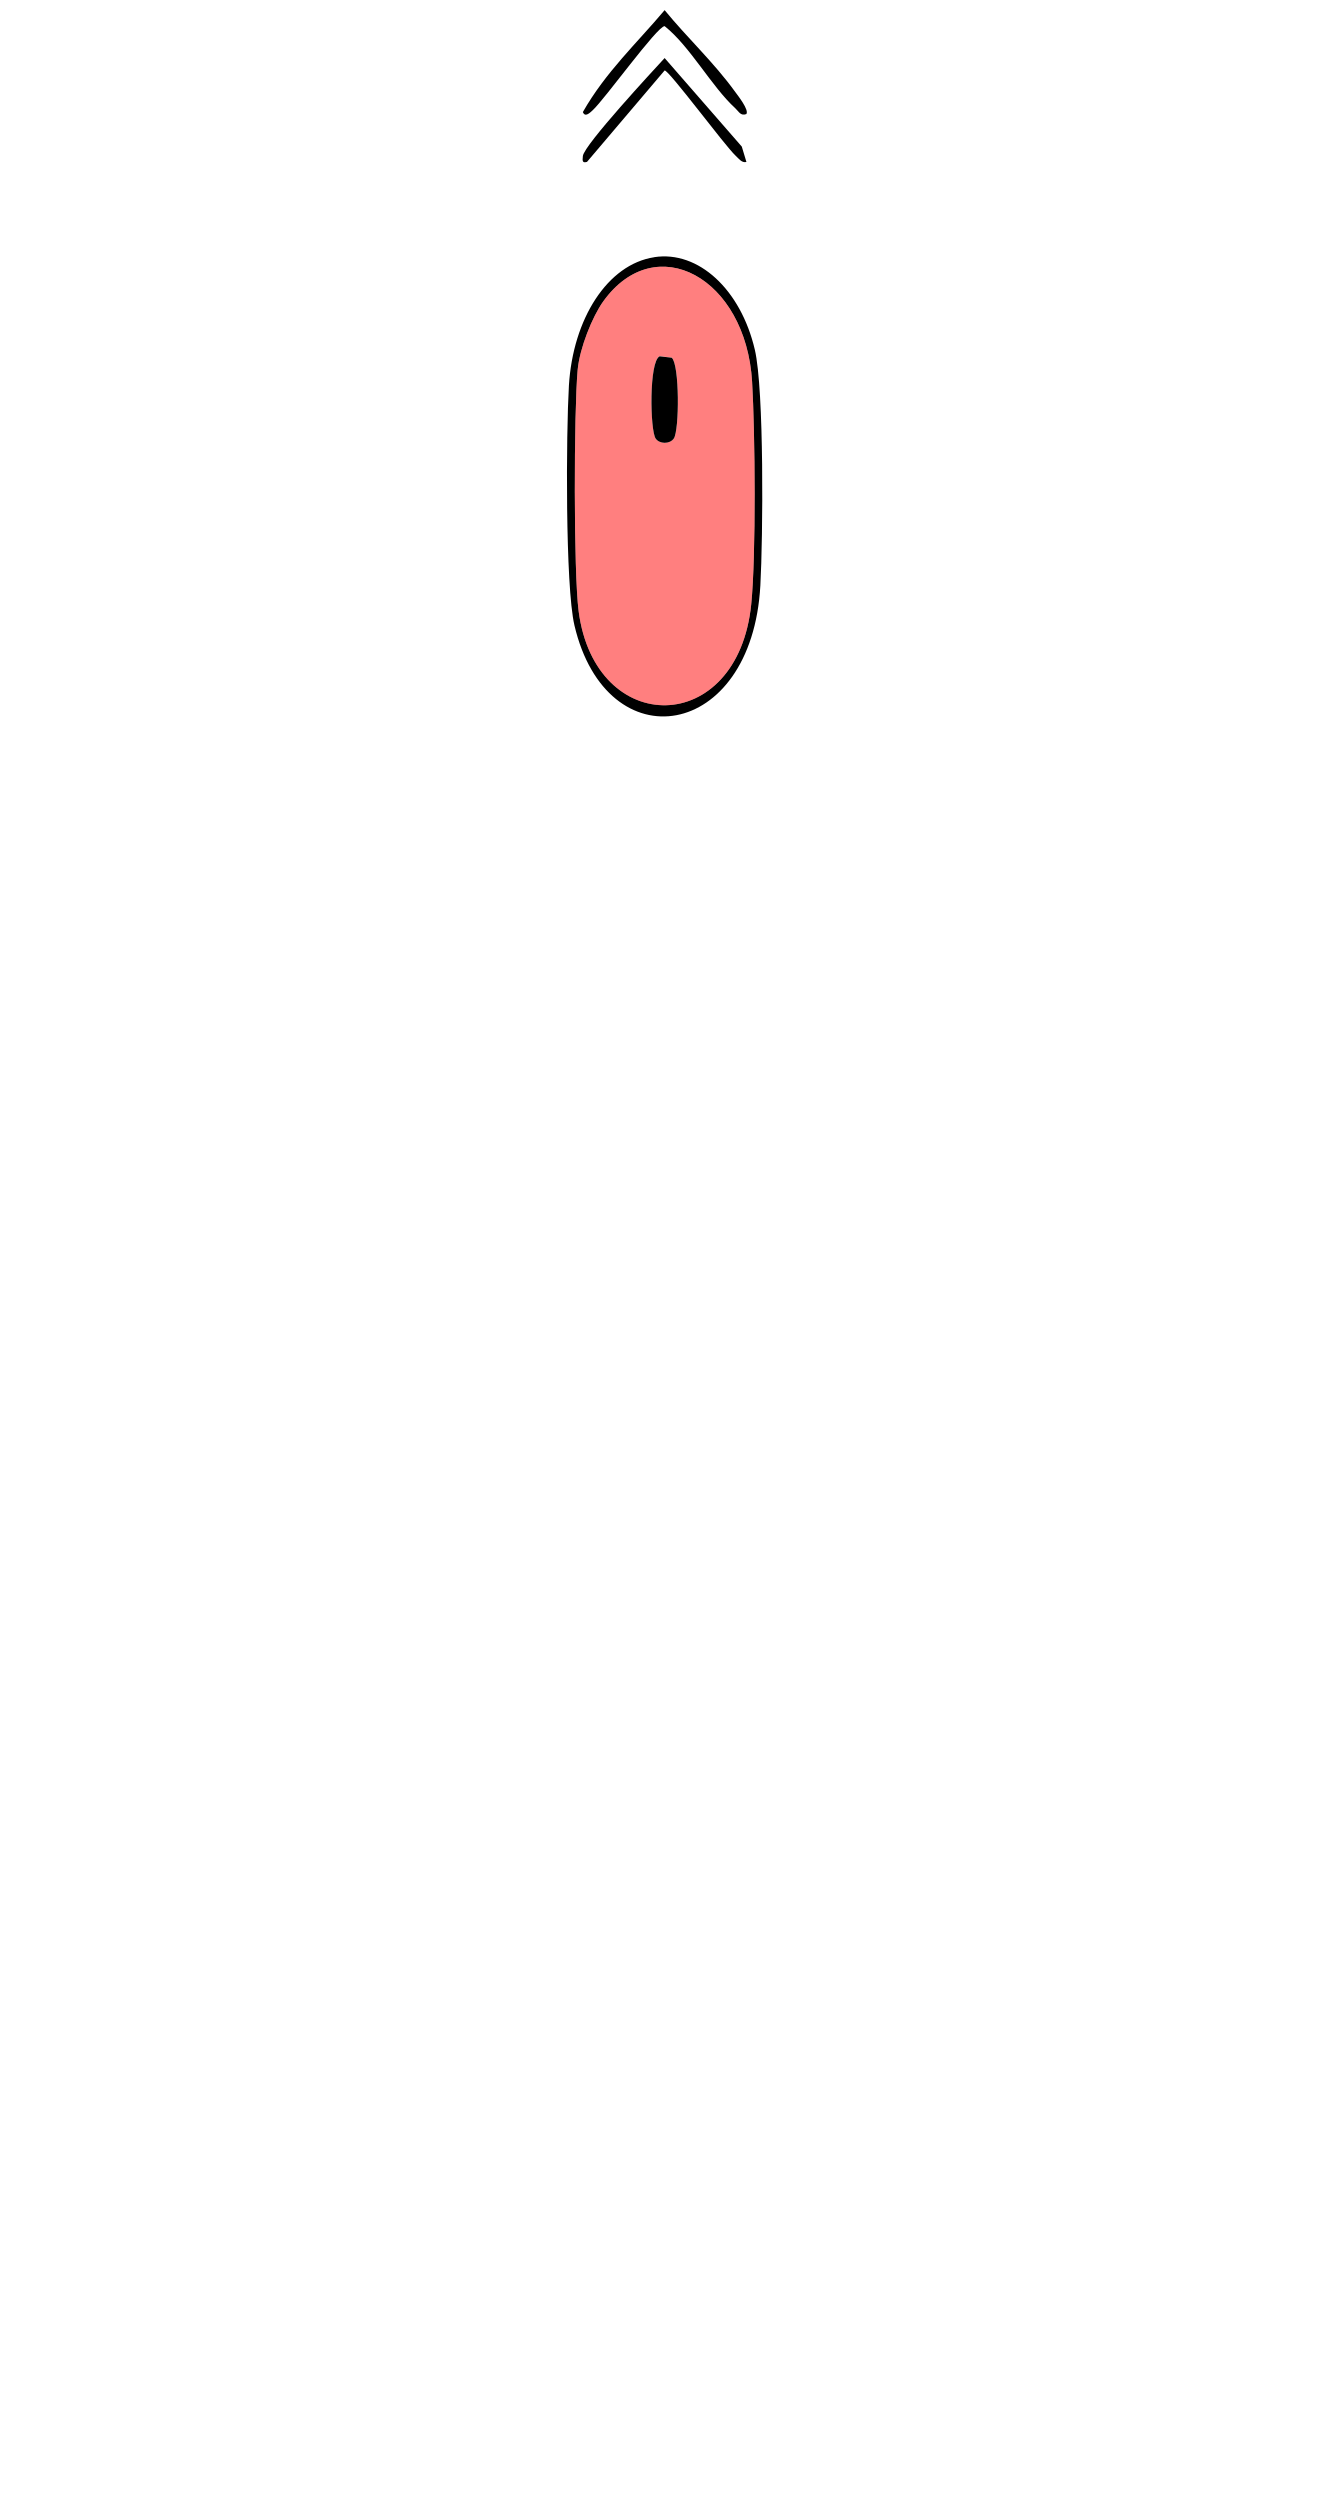
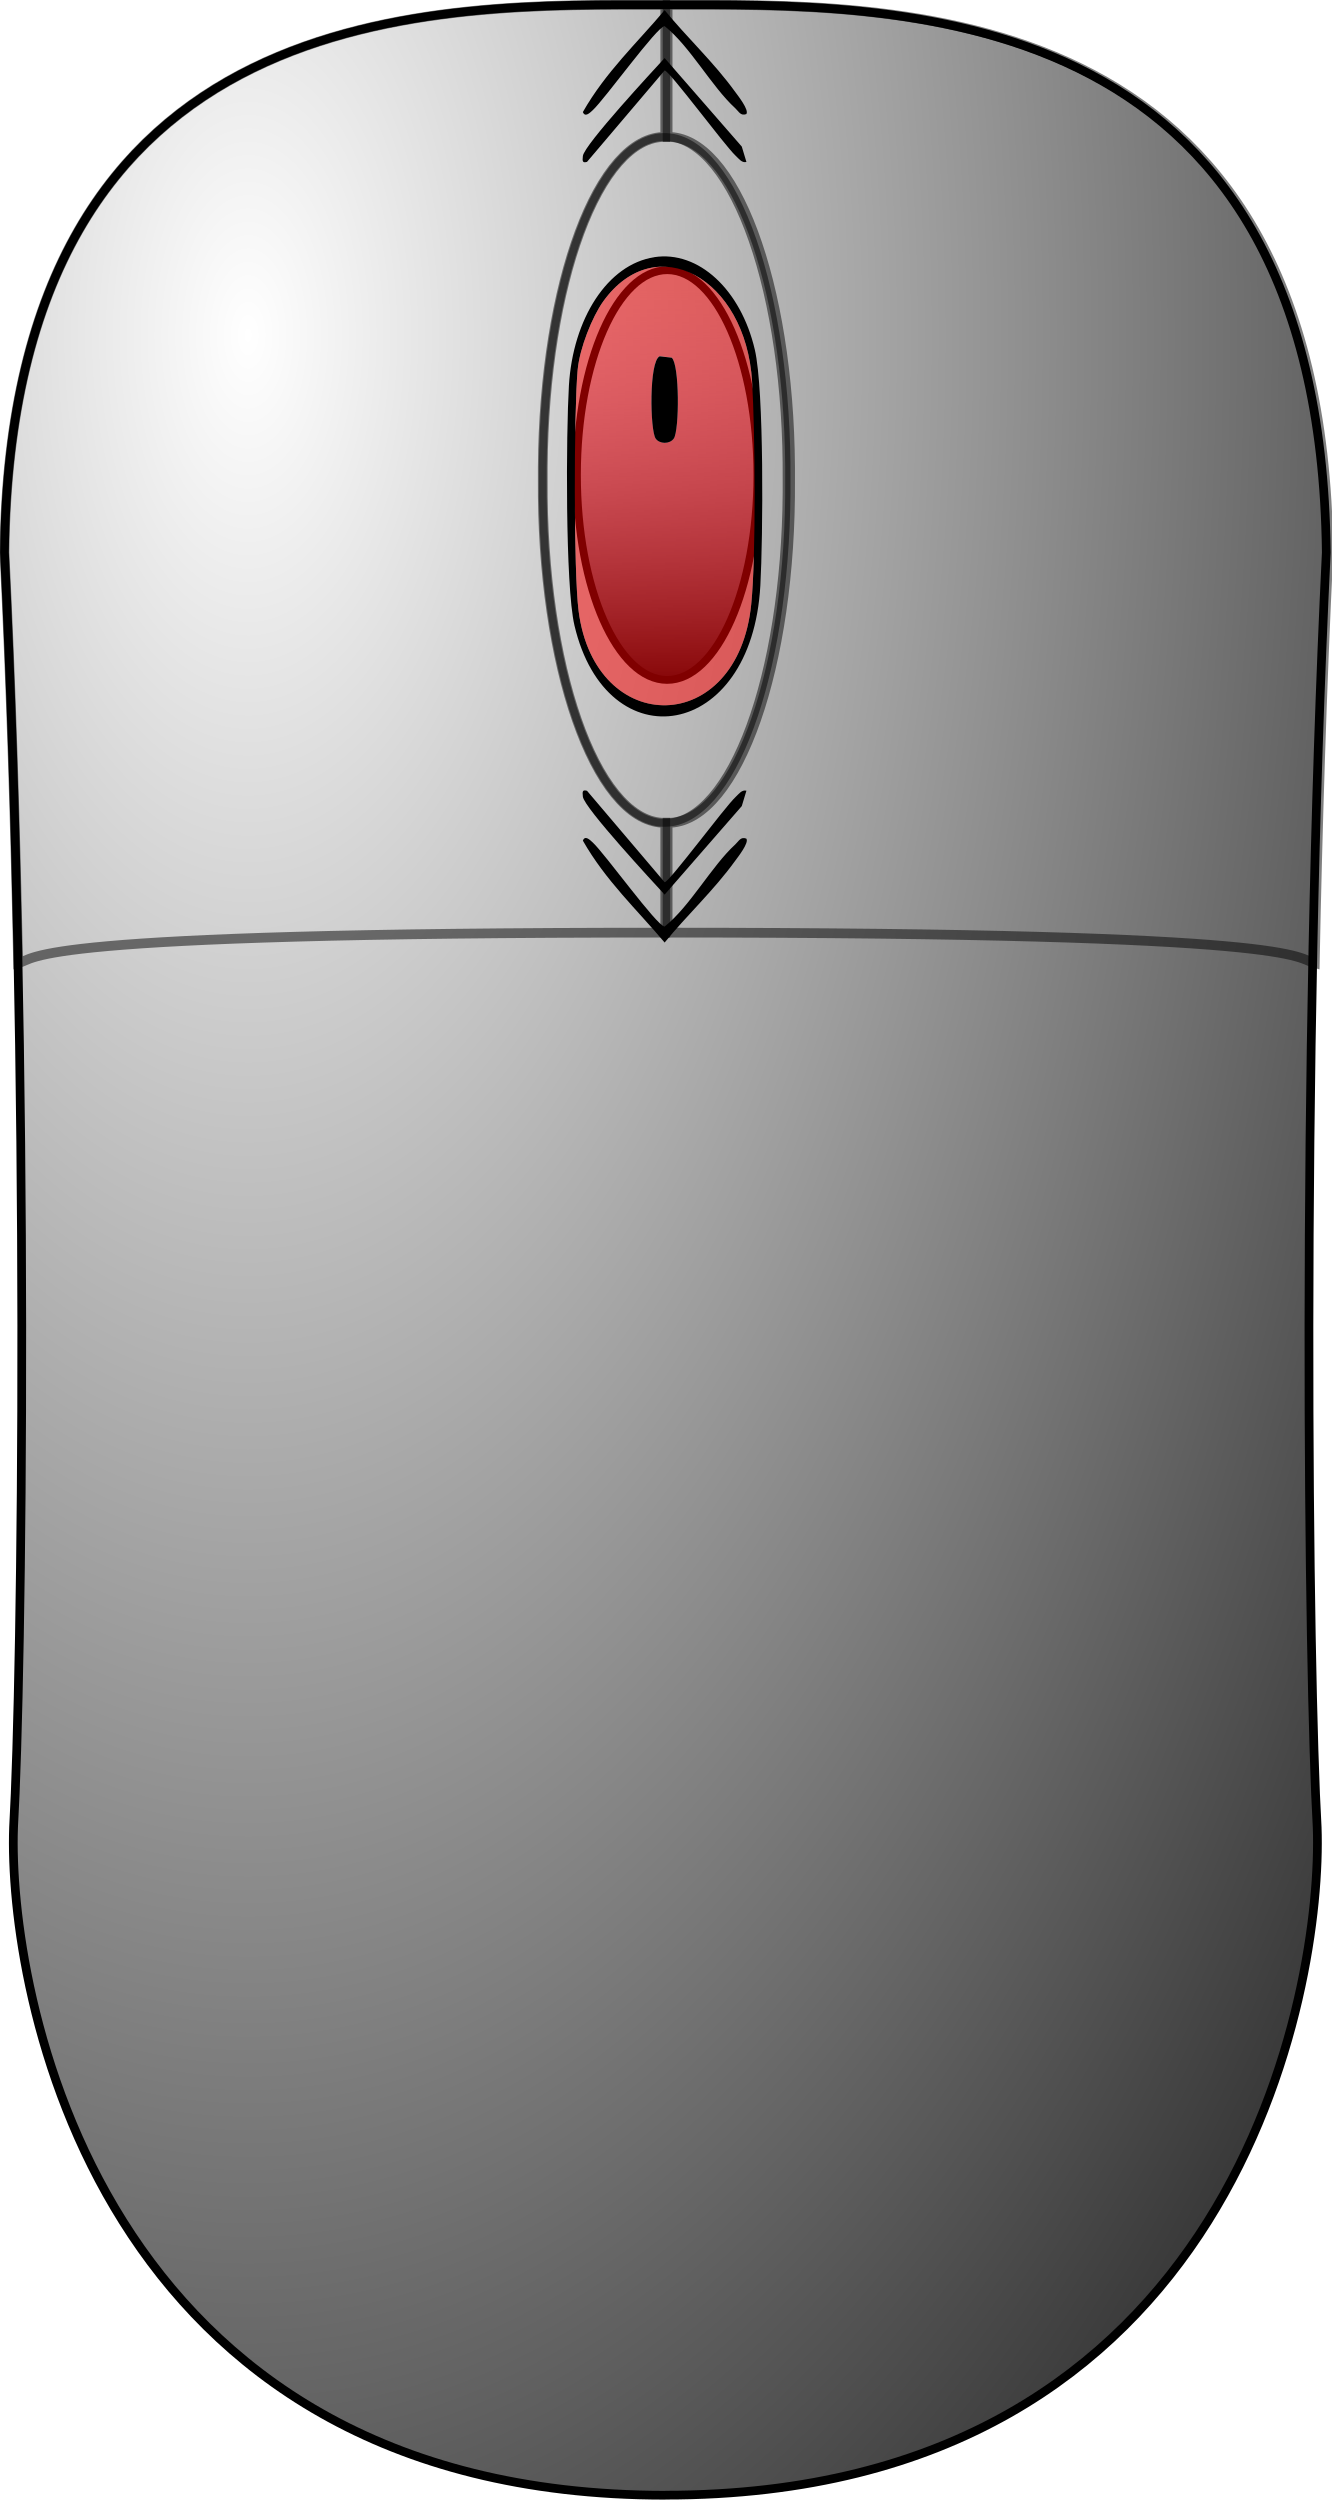
<svg xmlns="http://www.w3.org/2000/svg" id="svg602" version="1.1" viewBox="0 0 170.61 320.44">
  <defs>
    <style>
      .st0 {
-         stroke-width: 1.25px;
-       }
- 
-       .st0, .st1, .st2, .st3, .st4 {
-         display: none;
-       }
- 
-       .st0, .st2, .st3, .st4 {
-         stroke: #000;
-       }
- 
-       .st0, .st3 {
-         fill: none;
-       }
- 
-       .st0, .st3, .st5 {
-         opacity: .5;
-       }
- 
-       .st2 {
        fill: url(#radial-gradient);
        stroke-width: 1.12px;
      }

-       .st2, .st3, .st4 {
+       .st0, .st1, .st2, .st3 {
+         stroke: #000;
+       }
+ 
+       .st0, .st1, .st3 {
        fill-rule: evenodd;
      }

-       .st5 {
-         fill: red;
+       .st1 {
+         fill: url(#linear-gradient);
+       }
+ 
+       .st2 {
+         stroke-width: 1.25px;
+       }
+ 
+       .st2, .st3 {
+         fill: none;
+       }
+ 
+       .st2, .st3, .st4 {
+         opacity: .5;
      }

      .st4 {
-         fill: url(#linear-gradient);
+         fill: red;
      }
    </style>
    <radialGradient id="radial-gradient" cx="-1755.89" cy="142.44" fx="-1755.89" fy="142.44" r="1.08" gradientTransform="translate(297529.88 -45425.11) scale(169.43 319.22)" gradientUnits="userSpaceOnUse">
      <stop offset="0" stop-color="#fff" />
      <stop offset="1" stop-color="#333" />
    </radialGradient>
    <linearGradient id="linear-gradient" x1="-1690.83" y1="153.53" x2="-1690.83" y2="154.53" gradientTransform="translate(39194.47 -8024.99) scale(23.13 52.51)" gradientUnits="userSpaceOnUse">
      <stop offset="0" stop-color="#b3b3eb" stop-opacity="0" />
      <stop offset="1" stop-color="#000" />
    </linearGradient>
  </defs>
-   <path id="body" class="st2" d="M85.3,319.83C12.06,319.83.98,254.81,1.74,234.21c1.13-19.43,2.06-97.59-1.17-163.4C1.4-1.11,56.34.61,85.28.61s83.89-1.72,84.72,70.2c-3.24,65.81-2.3,143.97-1.17,163.4.75,20.6-10.32,85.61-83.56,85.61" />
+   <path id="body" class="st0" d="M85.3,319.83C12.06,319.83.98,254.81,1.74,234.21c1.13-19.43,2.06-97.59-1.17-163.4C1.4-1.11,56.34.61,85.28.61s83.89-1.72,84.72,70.2c-3.24,65.81-2.3,143.97-1.17,163.4.75,20.6-10.32,85.61-83.56,85.61" />
  <path id="MMB" class="st3" d="M100.82,61.51v1.67c-.17,23.47-7.09,42.19-15.55,42.29-.13,0-.25,0-.38,0-8.63-.46-15.49-20.14-15.32-43.95v-1.67c.17-23.6,7.17-42.4,15.7-42.29.08,0,.16,0,.23.01,8.63.46,15.49,20.14,15.32,43.95Z" />
-   <path id="scroll_x5F_wheel" class="st4" d="M97.08,60.89c0-14.5-5.18-26.26-11.56-26.26s-11.57,11.76-11.57,26.26h0c0,14.5,5.18,26.26,11.56,26.26s11.57-11.76,11.57-26.26Z" />
-   <path id="RMB" class="st0" d="M101.27,59.84v1.67c.17,23.81-6.69,43.49-15.32,43.95-.13,0-.25,0-.38,0v14.08c82.35,0,80.49,3.3,82.95,3.92.35-17.55.91-35.53,1.75-52.66C169.44-1.1,114.51.61,85.57.61v16.94c8.53-.11,15.53,18.69,15.7,42.29Z" />
-   <path id="LMB" class="st0" d="M69.57,59.84v1.67c-.17,23.81,6.69,43.49,15.32,43.95.13,0,.25,0,.38,0v14.08c-82.35,0-80.49,3.3-82.95,3.92-.35-17.55-.91-35.53-1.75-52.66C1.4-1.1,56.33.61,85.27.61v16.94c-8.53-.11-15.53,18.69-15.7,42.29Z" />
+   <path id="scroll_x5F_wheel" class="st1" d="M97.08,60.89c0-14.5-5.18-26.26-11.56-26.26s-11.57,11.76-11.57,26.26h0c0,14.5,5.18,26.26,11.56,26.26s11.57-11.76,11.57-26.26Z" />
+   <path id="RMB" class="st2" d="M101.27,59.84v1.67c.17,23.81-6.69,43.49-15.32,43.95-.13,0-.25,0-.38,0v14.08c82.35,0,80.49,3.3,82.95,3.92.35-17.55.91-35.53,1.75-52.66C169.44-1.1,114.51.61,85.57.61v16.94c8.53-.11,15.53,18.69,15.7,42.29Z" />
+   <path id="LMB" class="st2" d="M69.57,59.84v1.67c-.17,23.81,6.69,43.49,15.32,43.95.13,0,.25,0,.38,0v14.08c-82.35,0-80.49,3.3-82.95,3.92-.35-17.55-.91-35.53-1.75-52.66C1.4-1.1,56.33.61,85.27.61v16.94c-8.53-.11-15.53,18.69-15.7,42.29Z" />
  <g>
    <path d="M83.87,32.96c5.64-.86,11.07,4.13,12.88,11.86,1.21,5.16,1.05,24.08.71,30.22-1.09,19.91-19.69,22.74-23.83,5.12-1.19-5.07-1.07-24.69-.71-30.73.51-8.56,4.95-15.55,10.94-16.46ZM77.33,38.62c-1.4,1.95-3.04,6.01-3.29,8.81-.48,5.32-.53,25.91.13,30.93,2.14,16.28,20.41,16.12,22.12-.92.63-6.24.5-22.02.11-28.53-.8-13.31-12.35-19.62-19.07-10.29Z" />
    <g>
      <path d="M95.67,20.76c-.58.15-.95-.4-1.39-.81-1.42-1.33-8.5-10.92-9.09-10.92l-9.95,11.72c-.52.14-.63,0-.53-.76.19-1.45,9.02-10.96,10.48-12.55l9.89,11.35.59,1.96Z" />
      <path d="M95.67,14.62c-.75.28-.96-.32-1.43-.75-3.05-2.79-5.78-7.92-9.05-10.52-.95,0-7.68,9.37-9.22,10.78-.34.31-.98.97-1.26.23,2.91-5.12,6.94-8.85,10.48-13.06,2.92,3.57,6.31,6.69,9.06,10.5.29.4,1.81,2.31,1.41,2.82Z" />
    </g>
-     <g class="st1">
+     <g>
      <path d="M95.67,101.35c-.58-.15-.95.4-1.39.81-1.42,1.33-8.5,10.92-9.09,10.92l-9.95-11.72c-.52-.14-.63,0-.53.76.19,1.45,9.02,10.96,10.48,12.55l9.89-11.35.59-1.96Z" />
      <path d="M95.67,107.49c-.75-.28-.96.32-1.43.75-3.05,2.79-5.78,7.92-9.05,10.52-.95,0-7.68-9.37-9.22-10.78-.34-.31-.98-.97-1.26-.23,2.91,5.12,6.94,8.85,10.48,13.06,2.92-3.57,6.31-6.69,9.06-10.5.29-.4,1.81-2.31,1.41-2.82Z" />
    </g>
-     <path class="st5" d="M77.33,38.62c6.71-9.33,18.27-3.02,19.07,10.29.39,6.51.52,22.29-.11,28.53-1.71,17.04-19.98,17.21-22.12.92-.66-5.02-.61-25.61-.13-30.93.25-2.8,1.89-6.86,3.29-8.81ZM86.36,56.21c.73-1.06.75-9.5-.26-10.37l-1.55-.18c-1.37.65-1.22,9.49-.51,10.54.49.72,1.81.74,2.32,0Z" />
+     <path class="st4" d="M77.33,38.62c6.71-9.33,18.27-3.02,19.07,10.29.39,6.51.52,22.29-.11,28.53-1.71,17.04-19.98,17.21-22.12.92-.66-5.02-.61-25.61-.13-30.93.25-2.8,1.89-6.86,3.29-8.81ZM86.36,56.21c.73-1.06.75-9.5-.26-10.37l-1.55-.18c-1.37.65-1.22,9.49-.51,10.54.49.72,1.81.74,2.32,0Z" />
    <path d="M86.36,56.21c-.51.74-1.83.72-2.32,0-.72-1.05-.87-9.89.51-10.54l1.55.18c1.01.87.99,9.31.26,10.37Z" />
  </g>
</svg>
